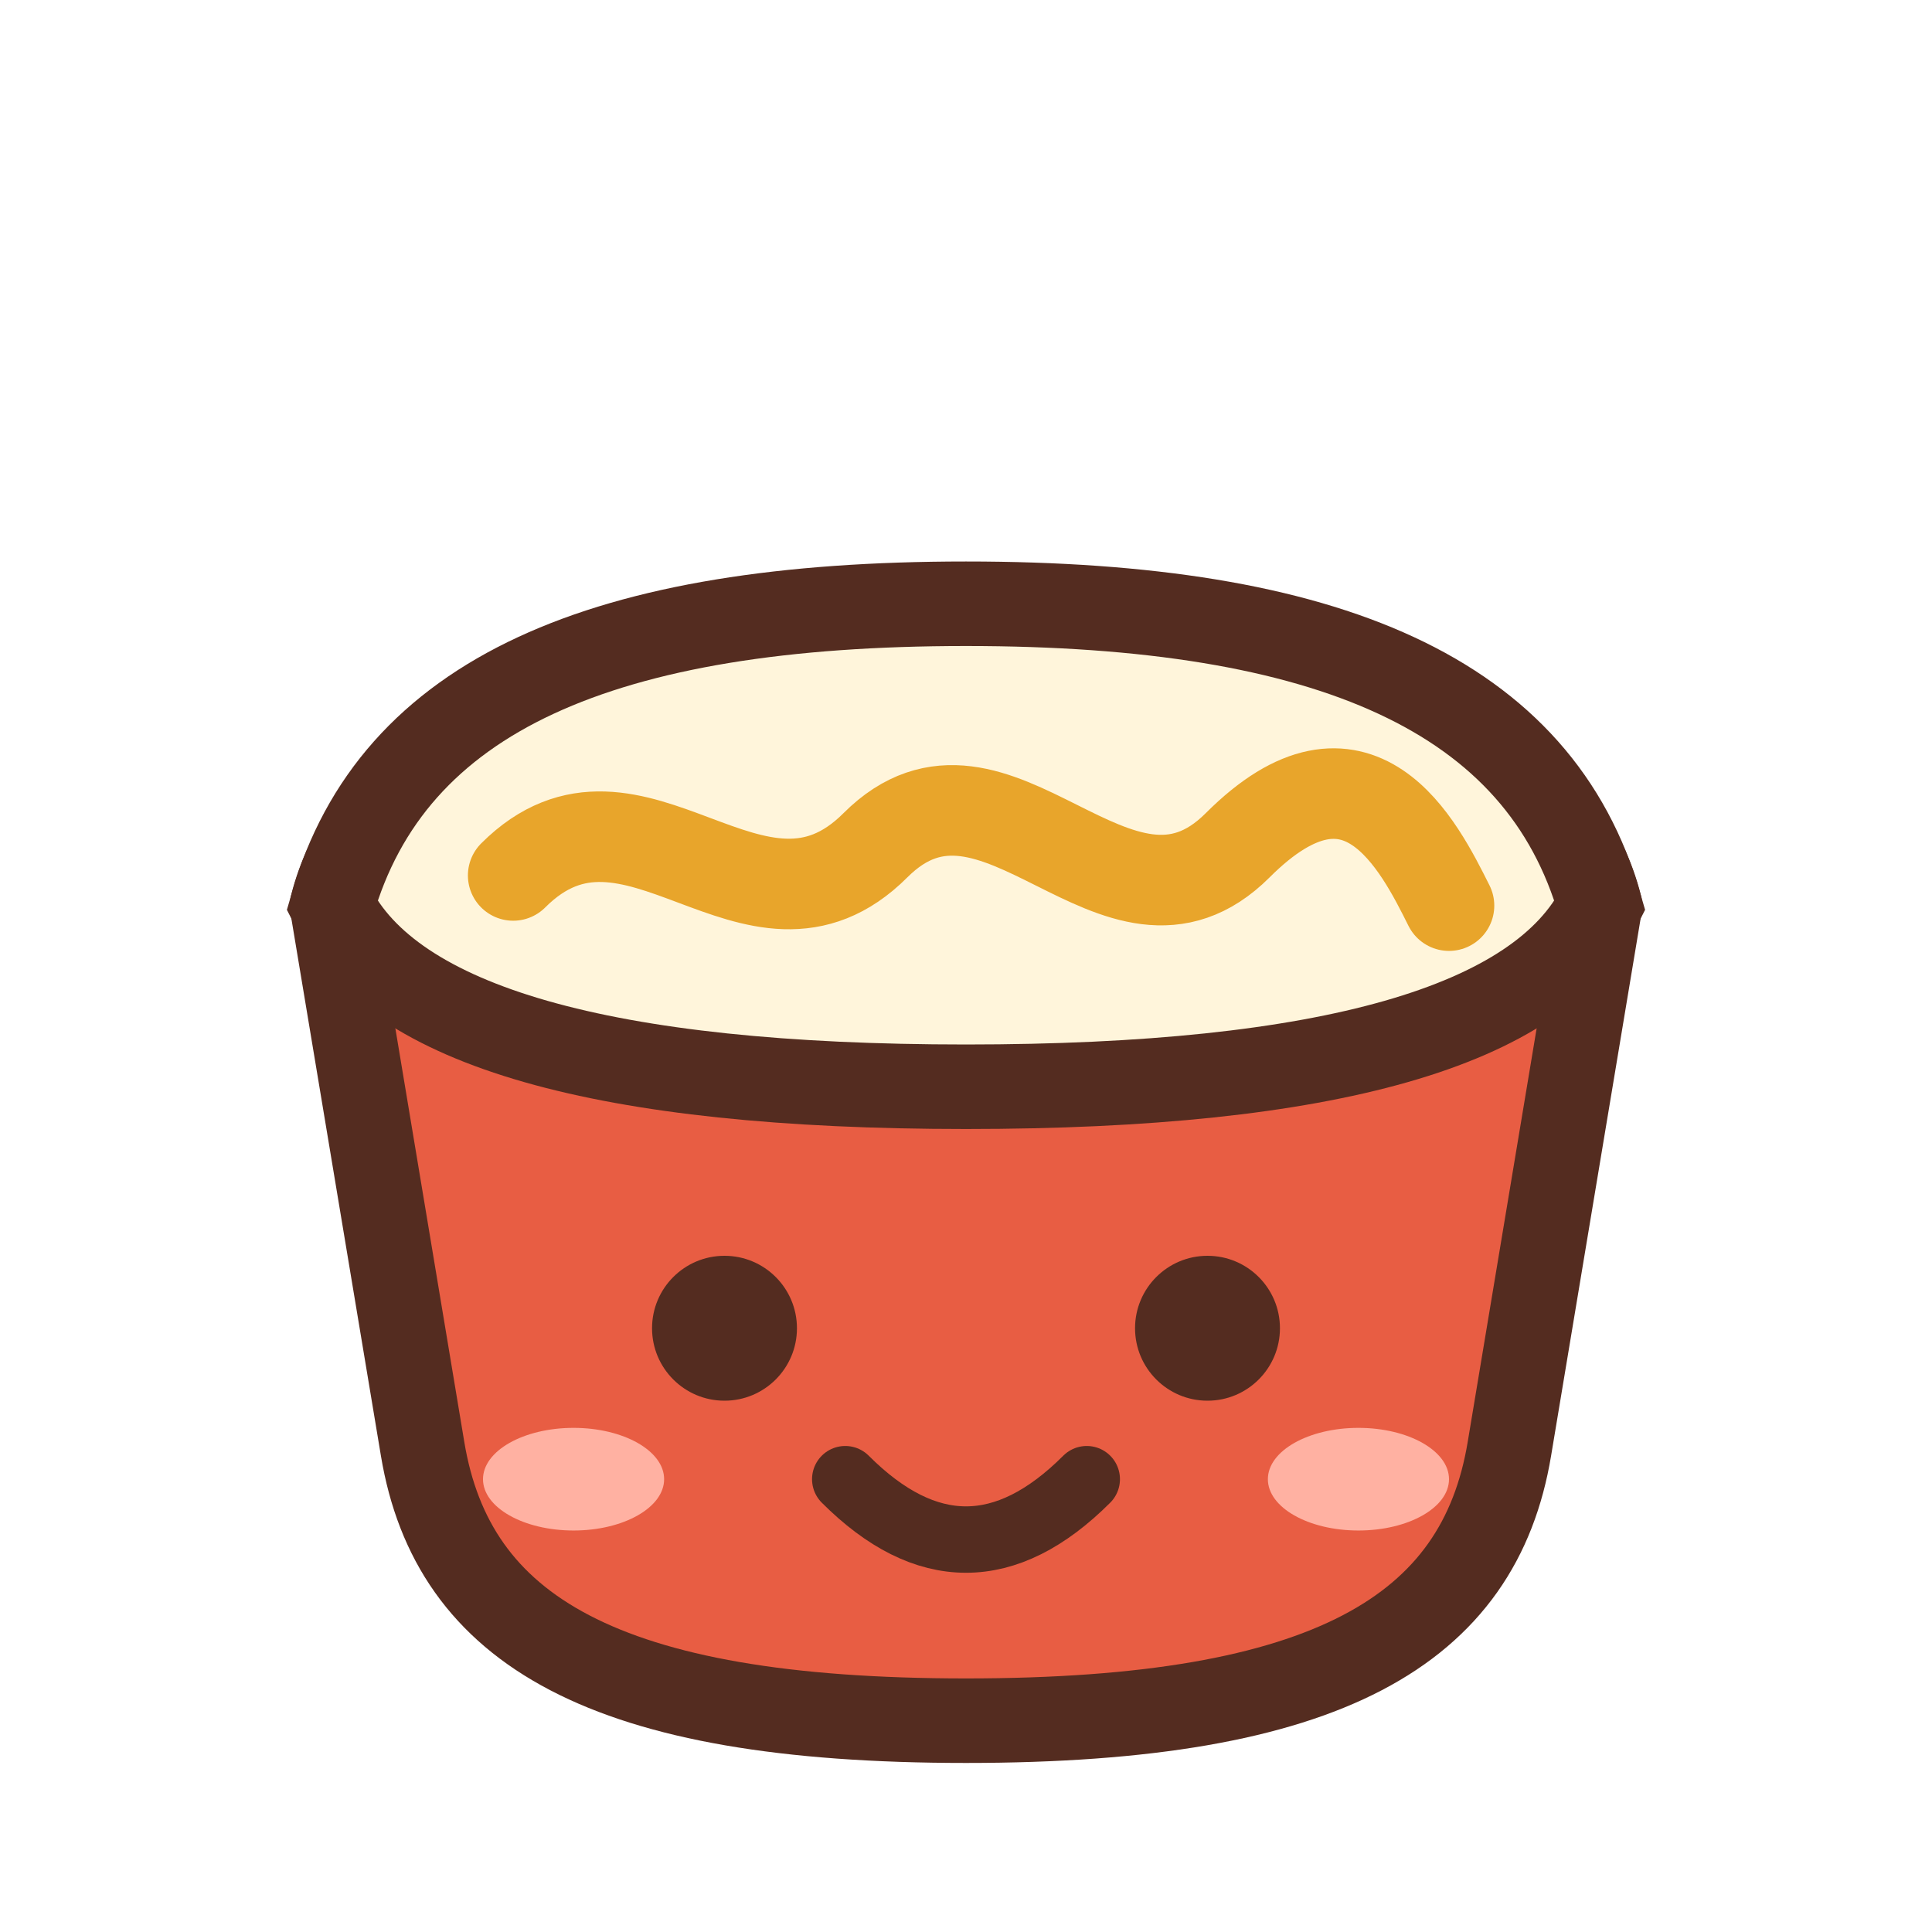
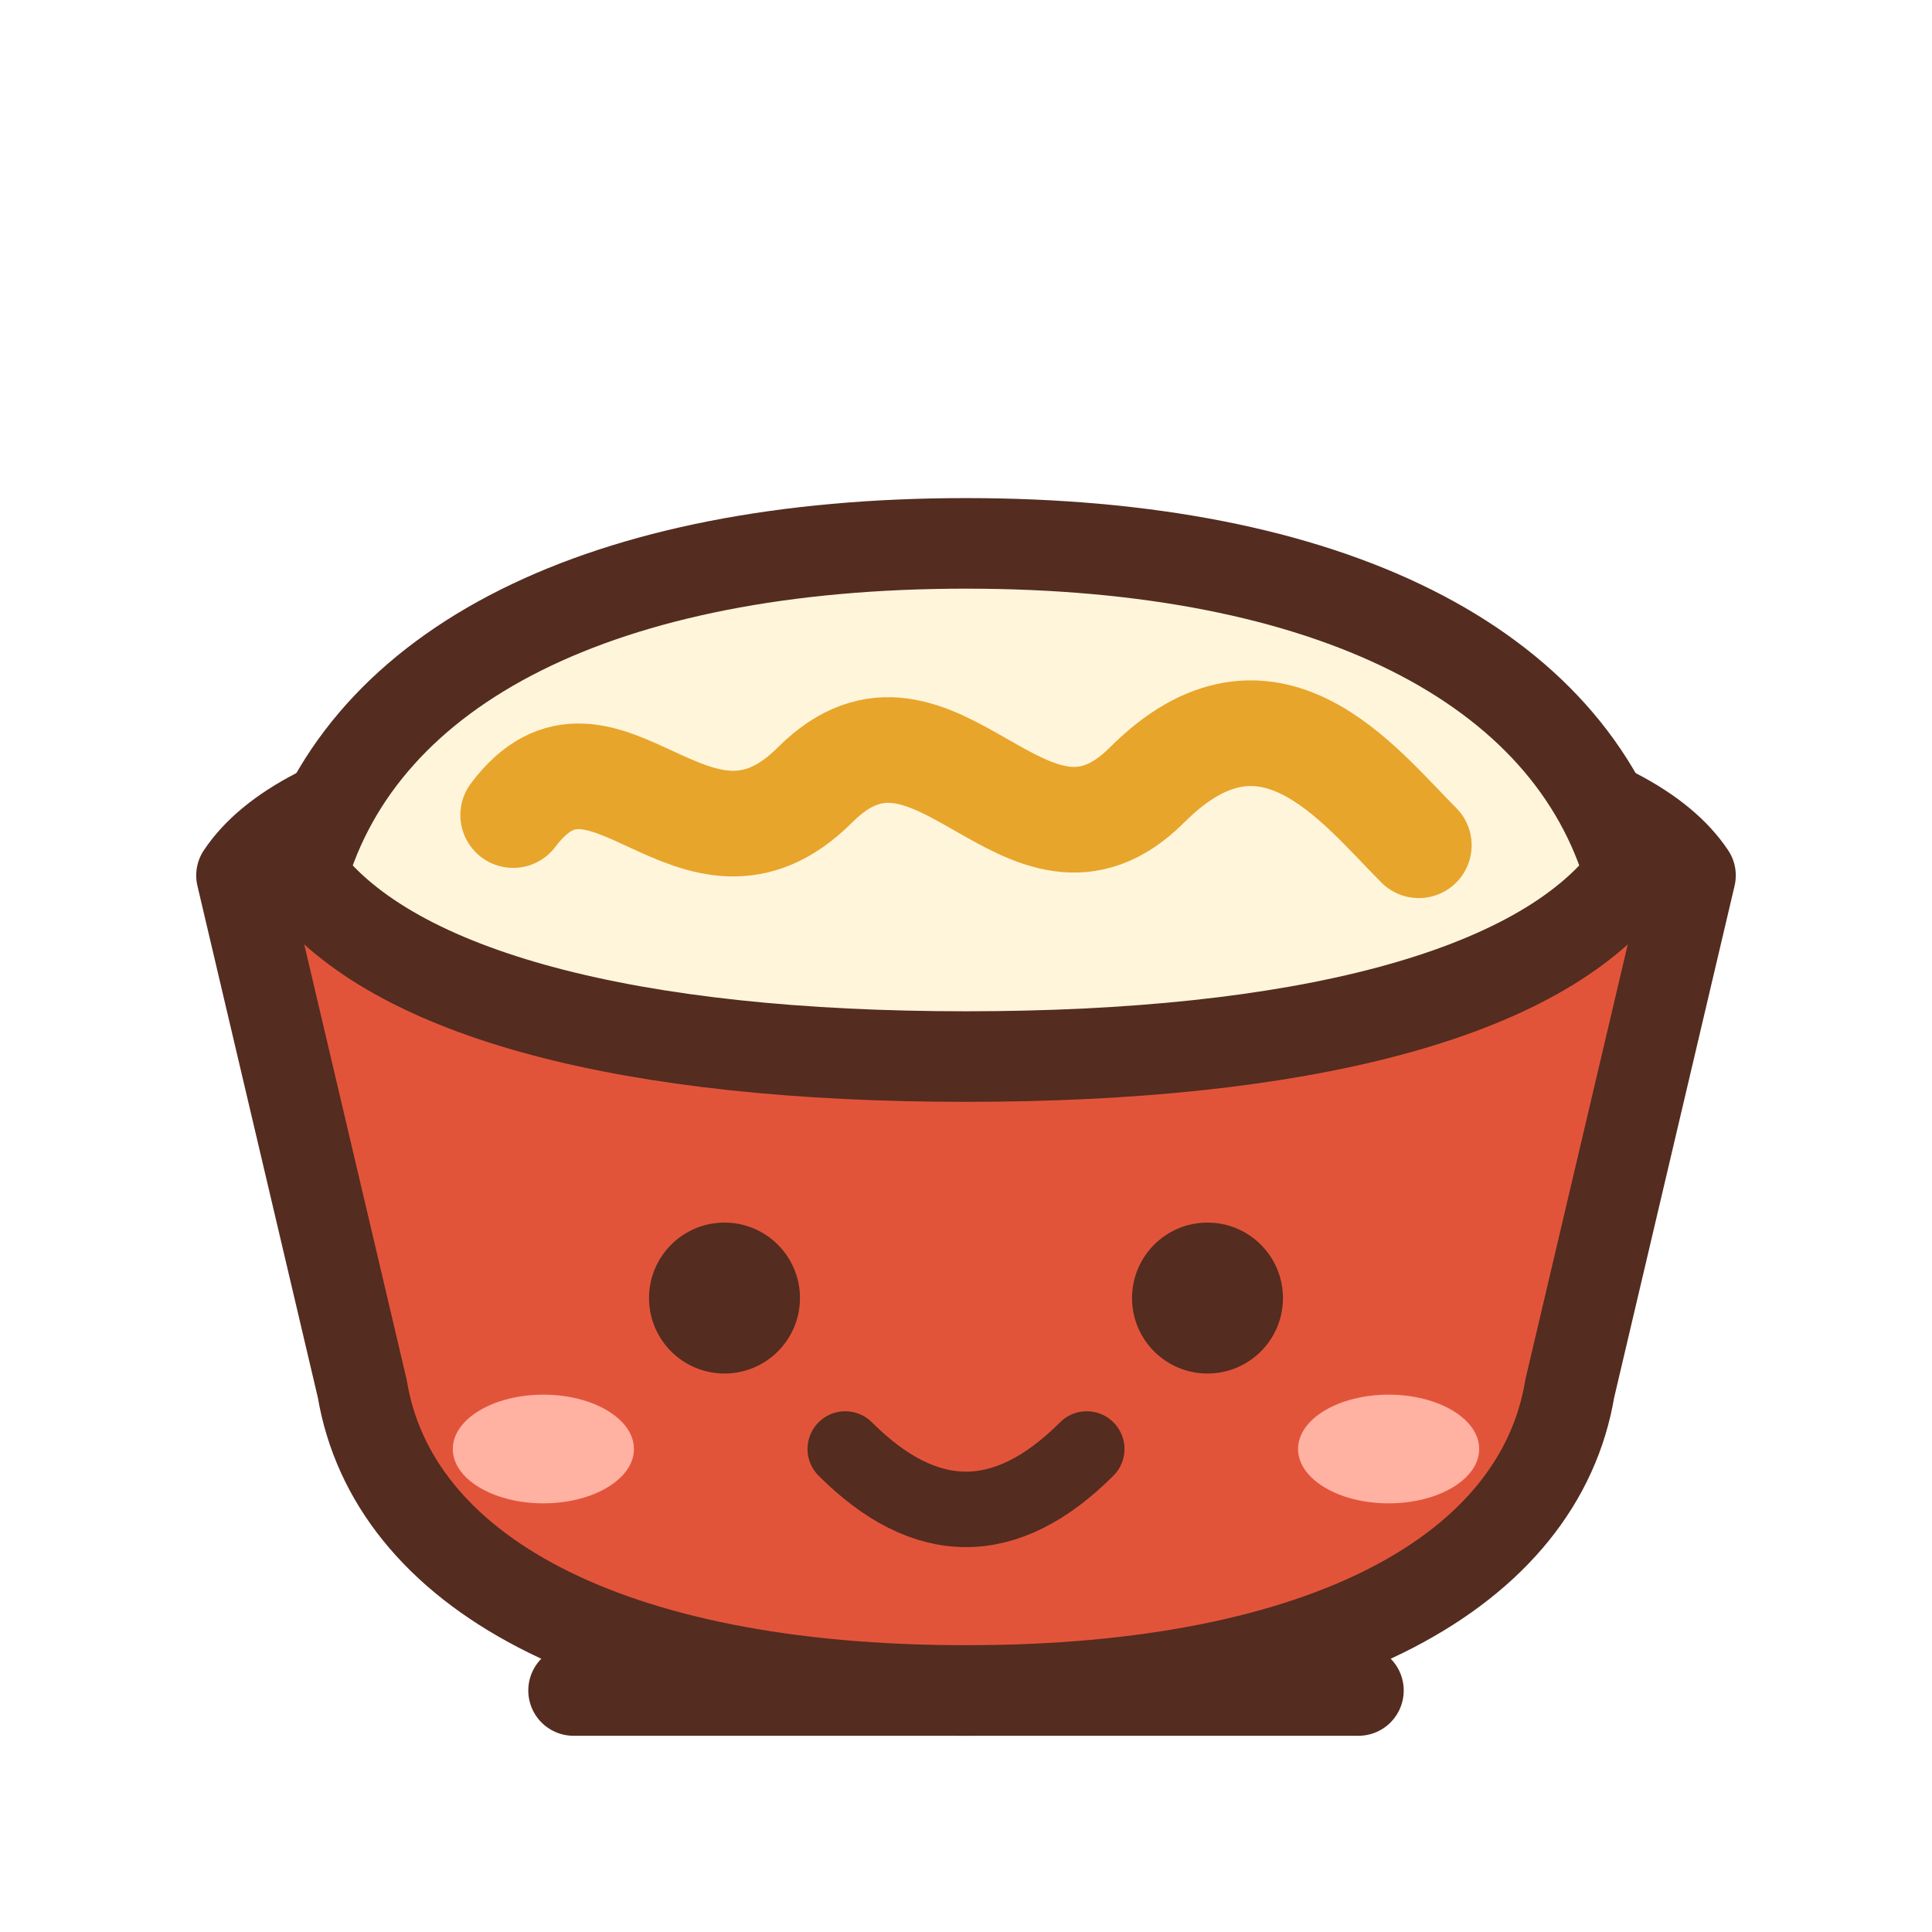
- <svg xmlns="http://www.w3.org/2000/svg" viewBox="0 0 64 64">
-   <path d="M11 30c1-4 5-6 9-6h24c4 0 8 2 9 6l-3 18c-1 6-6 9-18 9s-17-3-18-9z" fill="#e85d43" stroke="#542c20" stroke-width="2.8" stroke-linejoin="round" />
-   <path d="M11 30c2-7 9-10 21-10s19 3 21 10c-2 4-9 6-21 6s-19-2-21-6z" fill="#fff5db" stroke="#542c20" stroke-width="2.8" />
-   <path d="M17 29c4-4 8 3 12-1s8 4 12 0 6 0 7 2" fill="none" stroke="#e8a52b" stroke-width="3" stroke-linecap="round" />
-   <circle cx="24" cy="44" r="2.4" fill="#542c20" />
-   <circle cx="40" cy="44" r="2.4" fill="#542c20" />
-   <path d="M28 49q4 4 8 0" fill="none" stroke="#542c20" stroke-width="2.2" stroke-linecap="round" />
-   <ellipse cx="19" cy="49" rx="3" ry="1.7" fill="#ffb1a2" />
-   <ellipse cx="45" cy="49" rx="3" ry="1.7" fill="#ffb1a2" />
+ <svg xmlns="http://www.w3.org/2000/svg" viewBox="0 0 64 64" role="img" aria-label="Mascotte bol de ramen">
+   <path d="M8 29c2-3 9-5 24-5s22 2 24 5l-4 17c-1 6-8 10-20 10S13 52 12 46z" fill="#e2543a" stroke="#542c20" stroke-width="3" stroke-linejoin="round" />
+   <path d="M10 29c2-7 10-11 22-11s20 4 22 11c-3 4-11 6-22 6s-19-2-22-6z" fill="#fff5db" stroke="#542c20" stroke-width="3" stroke-linejoin="round" />
+   <path d="M17 27c3-4 6 3 10-1s7 4 11 0 7 0 9 2" fill="none" stroke="#e8a52b" stroke-width="3.5" stroke-linecap="round" />
+   <circle cx="24" cy="43" r="2.5" fill="#542c20" />
+   <circle cx="40" cy="43" r="2.5" fill="#542c20" />
+   <path d="M28 48q4 4 8 0" fill="none" stroke="#542c20" stroke-width="2.5" stroke-linecap="round" />
+   <ellipse cx="18" cy="48" rx="3" ry="1.8" fill="#ffb1a2" />
+   <ellipse cx="46" cy="48" rx="3" ry="1.8" fill="#ffb1a2" />
+   <path d="M19 56h26" stroke="#542c20" stroke-width="3" stroke-linecap="round" />
</svg>
